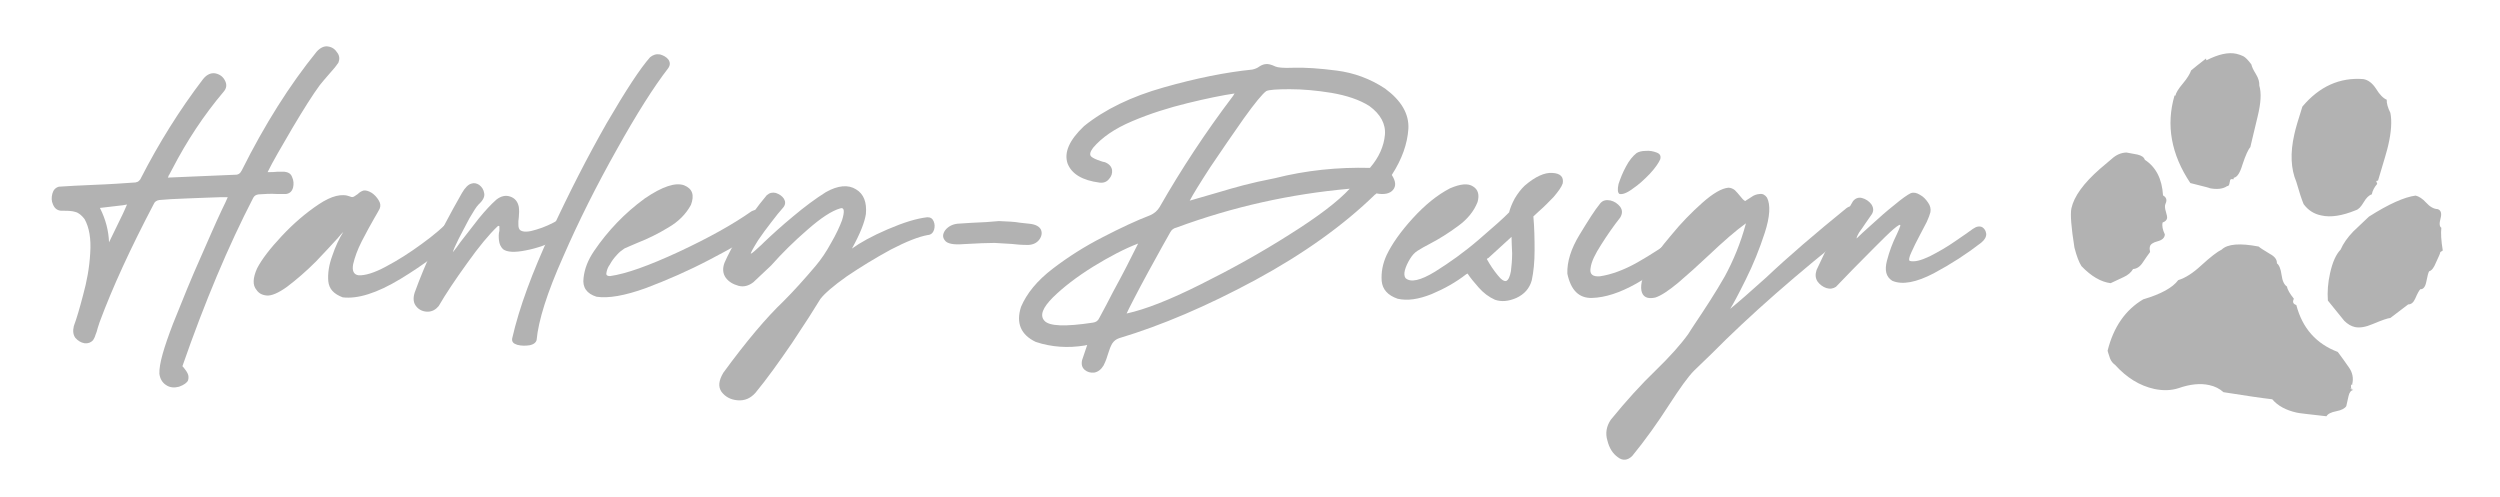
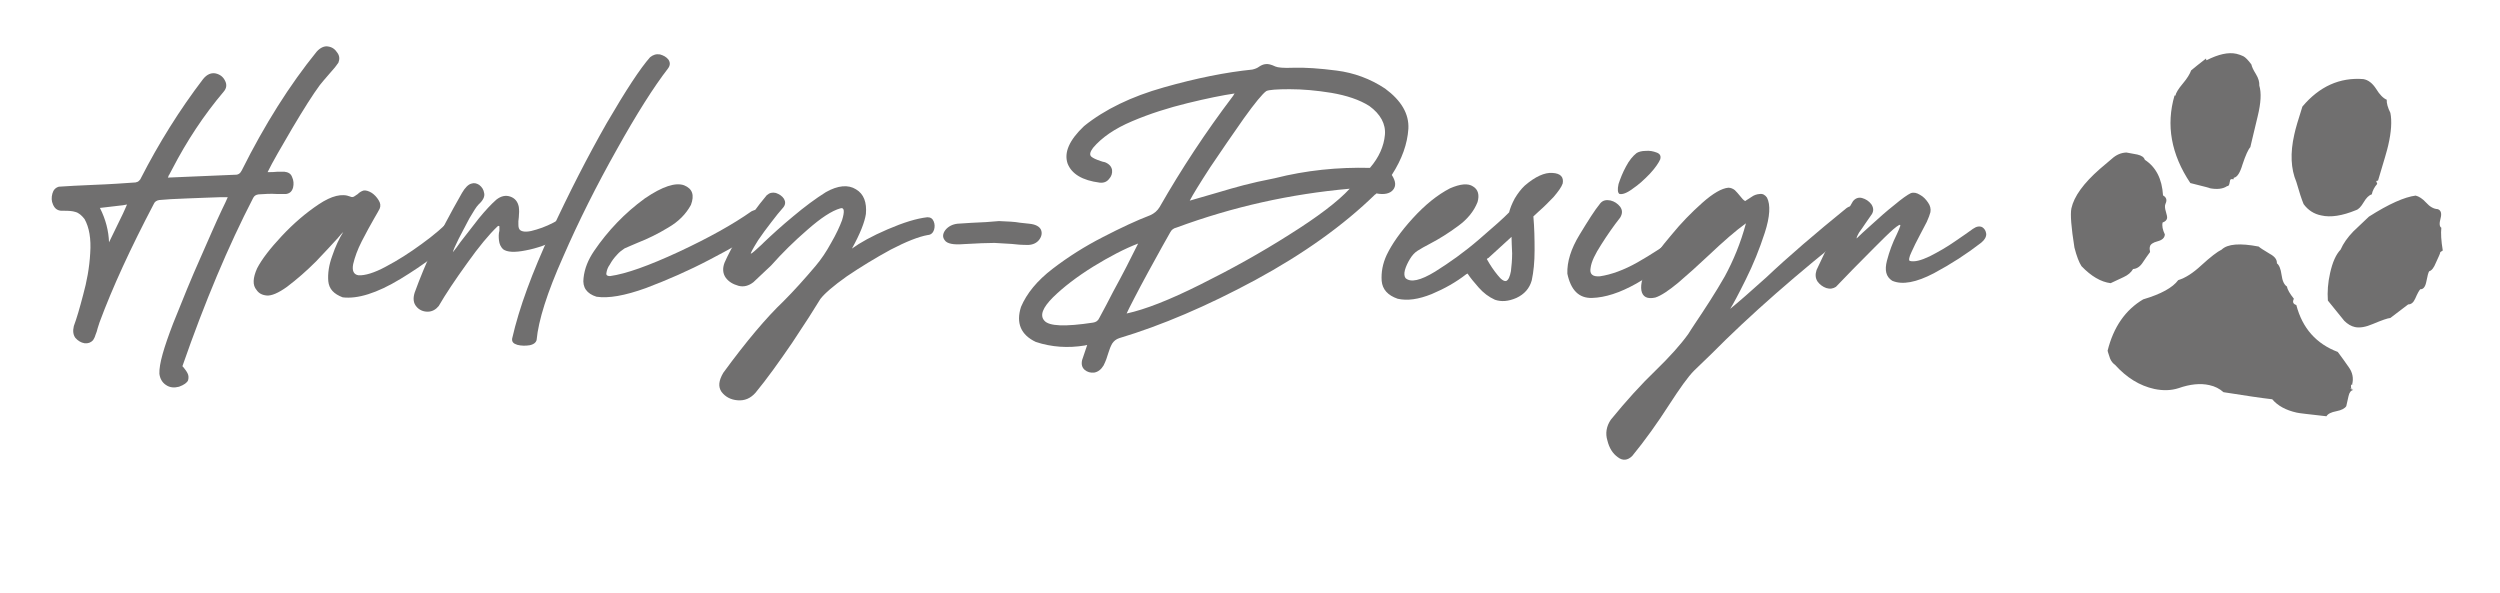
- <svg xmlns="http://www.w3.org/2000/svg" version="1.1" id="Ebene_1" x="0px" y="0px" viewBox="0 0 1236 245.3" style="enable-background:new 0 0 1236 245.3;" xml:space="preserve">
+ <svg xmlns="http://www.w3.org/2000/svg" version="1.1" id="Ebene_1" x="0px" y="0px" viewBox="0 0 1236 292.7" style="enable-background:new 0 0 1236 292.7;" xml:space="preserve">
  <style type="text/css">
- 	.st0{fill:#B2B2B2;}
+ 	.st0{fill:#706F6F;}
</style>
  <g>
    <path class="st0" d="M119.5,84.3c11.4-22.8,23.7-42.3,37.1-58.8c1.8-2,3.9-2.9,5.7-2.5c2,0.3,3.4,1.4,4.5,3.1   c1.1,1.5,1.2,3.2,0.5,4.9c-0.2,0.3-0.8,1.1-1.7,2.3l-3.2,3.7c-0.9,1.1-1.7,2-2.5,2.9s-1.4,1.7-1.8,2.2c-3.4,4.6-7.9,11.7-13.6,21.3   c-5.5,9.4-9.7,16.6-12.2,21.7c1.8,0,3.4,0,4.9-0.2h3.4c1.8,0.2,3.2,0.9,3.8,2.6c0.8,1.7,0.9,3.5,0.5,5.2c-0.5,1.8-1.5,2.9-3.4,3.2   h-4.8c-2.8-0.2-5.9,0-8.9,0.2c-1.2,0.2-2,0.6-2.6,1.7c-12.2,23.6-23.9,51.3-35,83.2c0,0.2,0.3,0.3,0.5,0.6c0.6,0.8,1.4,1.7,2,2.9   c0.6,1.1,0.6,2.3,0.3,3.5c-0.5,1.2-2,2.3-4.5,3.2c-2.3,0.6-4.5,0.5-6.5-0.9c-1.8-1.2-2.9-3.1-3.2-5.5c-0.2-4.8,2.2-12.9,6.8-24.9   c4.8-12,9.1-22.6,13.4-32.2c4.2-9.5,7.7-17.7,10.8-24.2c1.2-2.5,2.2-4.5,2.8-6h-3.8c-4.5,0.2-9.9,0.3-16.2,0.6   c-6.2,0.2-10.8,0.5-13.9,0.8c-1.2,0.2-2.2,0.8-2.6,1.8c-11.5,21.9-20.5,41.4-26.9,58.7c-0.3,0.8-0.5,1.7-0.9,2.8   c-0.3,1.2-0.6,2.3-1.1,3.4c-0.3,1.1-0.8,2-1.2,2.6c-1.1,1.2-2.5,1.7-4.2,1.5c-1.8-0.3-3.2-1.2-4.5-2.6c-1.1-1.5-1.4-3.4-0.8-5.9   c1.4-3.7,2.9-8.9,4.6-15.4c1.8-6.5,3.1-13.4,3.5-20.6c0.5-7.2-0.5-12.8-2.8-16.9c-1.4-1.8-2.9-3.1-4.5-3.5   c-1.5-0.5-3.4-0.6-5.4-0.6h-1.7c-2-0.2-3.2-1.2-4-3.1c-0.8-1.7-0.8-3.5-0.3-5.4c0.5-1.8,1.5-2.9,3.2-3.4c4.2-0.3,10-0.6,17.1-0.9   c8.2-0.3,15.1-0.8,20.8-1.2c0.8-0.2,1.2-0.3,1.7-0.8c0.3-0.3,0.8-0.8,0.9-1.2c8.9-17.4,19.2-33.9,30.8-49.1c2-2.5,4.2-3.2,6.2-2.8   c2.2,0.5,3.7,1.7,4.6,3.5c1.1,2,0.8,3.9-0.6,5.5C100.7,57,92.3,69.8,85.2,83.5l-1.7,3.2c-0.2,0-0.2,0.3-0.2,0.5   c-0.2,0.2-0.2,0.3-0.3,0.6l33.1-1.4C117.8,86.5,118.8,85.7,119.5,84.3z M53.9,119.8l6.9-14.2c0.6-1.5,1.4-2.9,2-4.5   c-1.4,0.3-2.6,0.5-4,0.6c-3.1,0.3-6.2,0.8-9.4,1.1C52.3,108.5,53.7,114.2,53.9,119.8z" />
-     <path class="st0" d="M162.3,139c-0.3-3.8,0.3-8,2-12.6c1.5-4.5,3.4-8.5,5.4-11.7c-0.6,0.6-1.5,1.5-2.6,2.9   c-2.8,3.1-6.5,7.1-10.9,11.7c-4.6,4.6-9.4,8.8-14.3,12.5c-4.3,3.1-7.7,4.5-10,4.3s-4-1.1-5.1-2.8c-2-2.3-1.8-5.9,0.3-10.6   c2.3-4.5,6.5-9.9,12.2-16c5.9-6.3,12-11.5,18.3-15.7s11.5-5.5,15.6-3.8c0.6,0.3,1.2,0.3,1.8,0l1.8-1.2c0.8-0.8,1.7-1.4,2.9-1.8   c1.1-0.2,2.5,0.2,4,1.1c1.4,0.9,2.6,2.2,3.5,3.7c0.9,1.4,1.1,2.8,0.5,4.2c-0.6,1.1-1.4,2.6-2.6,4.6c-2,3.4-4,7.2-6.2,11.4   c-2.2,4.3-3.5,8-4.3,11.4c-0.6,3.2,0.2,5.1,2.6,5.5c3.2,0.2,7.9-1.2,13.6-4.3c5.9-3.1,11.7-6.8,17.7-11.2c6-4.3,10.8-8.5,14.5-12.3   c1.5-1.5,3.1-2,4.6-1.7c1.4,0.3,2.3,1.2,2.6,2.9c0.2,1.5-0.8,3.5-2.9,5.9c-7.7,8-17.6,15.4-29.3,22.5c-11.7,7.1-21.3,10-28.6,9.1   C165,145.3,162.7,142.9,162.3,139z" />
+     <path class="st0" d="M162.3,139c-0.3-3.8,0.3-8,2-12.6c1.5-4.5,3.4-8.5,5.4-11.7c-0.6,0.6-1.5,1.5-2.6,2.9   c-2.8,3.1-6.5,7.1-10.9,11.7c-4.6,4.6-9.4,8.8-14.3,12.5c-4.3,3.1-7.7,4.5-10,4.3s-4-1.1-5.1-2.8c-2-2.3-1.8-5.9,0.3-10.6   c2.3-4.5,6.5-9.9,12.2-16c5.9-6.3,12-11.5,18.3-15.7s11.5-5.5,15.6-3.8c0.6,0.3,1.2,0.3,1.8,0l1.8-1.2c0.8-0.8,1.7-1.4,2.9-1.8   c1.1-0.2,2.5,0.2,4,1.1c1.4,0.9,2.6,2.2,3.5,3.7c0.9,1.4,1.1,2.8,0.5,4.2c-0.6,1.1-1.4,2.6-2.6,4.6c-2,3.4-4,7.2-6.2,11.4   c-2.2,4.3-3.5,8-4.3,11.4c-0.6,3.2,0.2,5.1,2.6,5.5c3.2,0.2,7.9-1.2,13.6-4.3c5.9-3.1,11.7-6.8,17.7-11.2c6-4.3,10.8-8.5,14.5-12.3   c1.5-1.5,3.1-2,4.6-1.7c1.4,0.3,2.3,1.2,2.6,2.9c0.2,1.5-0.8,3.5-2.9,5.9c-7.7,8-17.6,15.4-29.3,22.5s-21.3,10-28.6,9.1   C165,145.3,162.7,142.9,162.3,139z" />
    <path class="st0" d="M211.4,154.1c-2.2,0-4.2-0.9-5.5-2.5c-1.5-1.7-1.8-4-0.9-6.9c2.6-7.2,5.7-14.6,9.1-22   c3.4-7.5,8.2-16.6,14.3-27.3c1.5-2.6,3.1-4.2,4.6-4.6c1.4-0.5,2.6-0.2,3.9,0.6c1.4,1.1,2.2,2.3,2.5,4.2c0.3,1.7-0.6,3.5-2.8,5.5   c-1.1,1.1-2.5,3.4-4.5,6.8c-1.8,3.5-3.7,6.9-5.4,10.3s-2.6,5.5-2.8,6.5c1.2-1.5,2.5-3.2,3.8-5.1c2.9-3.8,6-7.7,9.1-11.7   c3.2-3.9,6-6.9,8.6-9.2c2.3-1.8,4.6-2.3,6.9-1.5s3.7,2.5,4.2,5.1c0.2,1.5,0.2,3.2,0,5.1c-0.2,1.4-0.3,2.6-0.2,3.9   c0,1.1,0.3,2,0.9,2.5c1.5,1.1,4.3,0.9,8-0.3c3.8-1.1,7.5-2.8,11.1-4.9c1.4-0.8,2.5-0.6,3.2,0.5c0.9,1.2,1.2,2.6,0.9,4.3   c-0.3,1.7-1.5,3.2-3.7,4.5c-5.7,2.9-11.4,4.9-16.8,5.9c-5.5,1.1-9.2,0.9-11.2-0.6c-1.2-1.2-1.8-2.6-2-4.3c-0.2-1.8-0.2-3.4,0.2-4.8   v-2.2c-0.2-0.3-0.5-0.3-0.9,0c-4.2,4-9.2,10-15.1,18.3c-5.9,8.2-10.6,15.2-14,21.1C215.5,153,213.7,154.1,211.4,154.1z" />
    <path class="st0" d="M326.3,26.9c1.7,0.5,3.1,1.2,4.2,2.6c0.9,1.4,0.9,2.8-0.2,4.3c-7.1,9.2-15.6,22.6-25.4,40.2   c-9.9,17.6-18.8,35.3-26.5,53c-7.9,17.7-12.2,31.4-13.1,41.1c-0.3,1.2-1.4,2.2-3.5,2.6c-2,0.3-4,0.3-6-0.2c-2-0.6-2.8-1.5-2.6-3.1   c3.5-15.4,10-32.8,19.1-52.5s18.3-37.6,27.7-54.1c9.5-16.3,16.6-27.1,21.4-32.5C322.9,27.1,324.4,26.6,326.3,26.9z" />
    <path class="st0" d="M288.5,137.5c0.5-4.8,2.3-9.1,5.2-13.4c6.8-10,15.2-18.8,25.1-26c8.8-6,15.2-8,19.4-6.5   c4.2,1.7,5.2,4.9,3.4,9.7c-2.5,4.6-6.2,8.3-11.2,11.2c-5.1,3.1-10,5.5-15.1,7.5c-2.3,0.9-4.5,2-6.5,2.8c-1.2,0.8-2.6,1.8-3.8,3.2   c-1.4,1.5-2.6,3.1-3.5,4.8c-1.1,1.5-1.5,2.9-1.7,4.2c-0.2,1.1,0.5,1.5,1.8,1.5c7.9-1.1,19.1-5.1,34-12c14.8-6.9,26.8-13.6,35.9-20   c2.2-1.1,4-1.1,5.5-0.2c1.5,0.8,2.3,2.3,2.3,4.2c-0.2,2-1.7,4-4.6,6.2c-5.4,3.7-13.4,8.2-23.9,13.7c-10.3,5.4-20.8,10-31.4,14   c-10.5,3.8-18.6,5.2-24.5,4.3C290.1,145.2,287.9,142.1,288.5,137.5z" />
    <path class="st0" d="M410.9,120.1c2.5-4.3,4.3-8.2,5.4-11.2c1.4-4.5,1.1-6.5-0.8-5.9c-4.3,1.2-9.7,4.8-16.2,10.5   c-6.6,5.7-12.6,11.6-18,17.7l-8.8,8.3c-2.3,1.8-4.8,2.5-7.4,1.8c-2.8-0.8-4.8-2-6.3-4c-1.4-2-1.7-4.5-0.6-7.4   c1.5-3.5,4.2-8.6,8-15.2s8.2-12.6,12.9-18.2c1.4-1.2,2.8-1.5,4.5-1.1c1.7,0.6,3.1,1.5,4,2.9c0.8,1.4,0.8,2.8-0.3,4.2   c-1.8,2-3.8,4.5-6,7.4c-2.3,2.9-4.5,6-6.5,8.9c-2.8,4.5-4,6.8-3.5,6.6c0.6-0.2,2.3-1.7,5.4-4.6l0.9-0.9c4-3.8,8.8-8.2,14.5-12.9   c5.7-4.8,11.1-8.8,16.2-12c6-3.4,11.1-3.8,14.9-1.4c3.9,2.3,5.4,6.5,4.9,12.2c-0.6,4-2.8,9.7-6.9,17.1c4-2.9,9.9-6.2,17.6-9.5   c7.9-3.4,14.3-5.4,19.7-6c1.5,0,2.5,0.6,3.1,2s0.6,2.8,0.2,4.2c-0.5,1.5-1.5,2.5-3.1,2.6c-4.5,0.8-10.6,3.2-18.3,7.2   c-7.7,4.2-14.9,8.6-21.7,13.2c-6.8,4.8-11.1,8.6-13.1,11.2c-2.9,4.8-7.5,12-13.9,21.6c-6.5,9.5-12.5,17.9-18.2,24.8   c-2.5,2.8-5.4,4-8.9,3.7c-3.4-0.3-6-1.7-7.9-4.2c-1.7-2.5-1.4-5.5,0.9-9.4c11.4-15.6,21.3-27.3,29.7-35.3   c5.1-5.1,10.5-11.1,16-17.6C406,128.2,408.5,124.5,410.9,120.1z" />
    <path class="st0" d="M467.1,118.8c-1.2-1.5-1.1-3.2,0.3-5.1c1.4-1.7,3.4-2.8,6-3.1c4.5-0.3,9.2-0.6,14.2-0.8l6.3-0.5   c4.3,0.2,7.7,0.3,10.3,0.8l4.6,0.5c3.2,0.3,5.2,1.4,5.9,3.1c0.6,1.5,0.3,3.2-0.9,4.8s-3.1,2.5-5.4,2.6c-3.2,0-6-0.2-8.2-0.5   l-8.5-0.5c-3.4,0-8.5,0.2-15.4,0.6C471.5,121.1,468.2,120.5,467.1,118.8z" />
    <path class="st0" d="M680.3,95.9l-0.5,0.3c-15.6,15.2-35.3,29.3-59.1,42.2c-23.9,12.9-46.4,22.5-67.4,28.8   c-1.5,0.5-2.6,1.4-3.4,2.6c-0.8,1.4-1.4,2.9-2,4.9c-0.5,1.8-1.2,3.8-2.3,6c-1.2,2-2.8,3.2-4.6,3.5c-1.8,0.2-3.4-0.2-4.8-1.4   c-1.2-1.1-1.7-2.6-1.2-4.8l2.5-7.4c-0.3,0-0.6,0-1.1,0.2c-8.5,1.4-16.5,0.8-24.2-1.7c-7.5-3.5-10-9.4-7.4-17.4   c2.8-6.6,7.9-12.9,15.6-18.8c7.7-5.9,15.9-11.1,24.9-15.7c8.9-4.6,16.6-8.2,23.4-10.8c2-0.9,3.5-2.2,4.6-4   c10.8-18.9,22.8-37.1,36.2-54.8c0.2-0.2,0.3-0.5,0.5-0.8c0.2-0.2,0.2-0.5,0.5-0.6c-6.2,0.9-14,2.5-23.4,4.8s-18.6,5.2-27.3,8.9   c-8.8,3.7-15.2,8.2-19.4,13.2c-1.5,2-1.8,3.4-0.9,4.3c0.9,0.8,2.5,1.5,4.6,2.2c0.6,0.2,1.4,0.5,2.2,0.6c2.2,0.9,3.2,2.2,3.5,3.8   c0.2,1.7-0.3,3.2-1.5,4.5c-1.1,1.4-2.6,2-4.6,1.8c-8.6-1.1-13.9-4.3-15.9-9.5c-1.8-5.4,0.8-11.5,8.2-18.5   c10.2-8.2,23.4-14.6,39.4-19.1c16.2-4.6,30.8-7.5,43.7-8.8c1.4-0.3,2.6-0.8,3.5-1.5c0.9-0.6,2-1.1,3.1-1.2c1.2-0.2,2.8,0.2,4.9,1.2   c1.1,0.5,4,0.8,8.6,0.6c6-0.2,13.2,0.3,21.7,1.4c8.5,1.1,16.5,4,23.9,8.9c8,5.9,11.9,12.5,11.5,19.9c-0.5,7.4-3.1,14.9-8.2,22.8   c2,3.1,2.2,5.5,0.6,7.4c-1.5,1.8-4.3,2.5-8.3,1.7C680.4,95.9,680.4,95.9,680.3,95.9z M540.4,159.5c1.4-0.2,2.5-0.9,3.1-2.3   c2.3-4.2,4.6-8.6,6.9-13.1c4.5-8.2,8.5-16,12.3-23.7c-6.8,2.6-14.2,6.5-22.2,11.4c-8.2,5.1-14.8,10.2-19.9,15.2   c-5.1,5.1-6.6,8.9-4.3,11.5C518.6,161.3,526.6,161.6,540.4,159.5z M593.4,140.7c15.1-7.5,29.9-15.7,43.9-24.6   c14.2-8.9,24.2-16.5,30-22.8c-29.3,2.6-57.7,8.9-85.6,19.2c-1.4,0.3-2.5,1.1-3.1,2.3l-4,7.1c-2.2,3.9-4.5,8.2-7.1,12.9   c-2.6,4.8-4.8,8.9-6.8,12.8c-2,3.8-3.2,6.3-3.7,7.4C566.2,153,578.2,148.3,593.4,140.7z M602.7,95c3.9-1.2,7.9-2.3,12-3.4   c4.2-1.1,9.4-2.3,15.6-3.5c15.4-3.9,31.1-5.5,47-5.1c4.5-5.2,6.9-10.8,7.4-16.3c0.5-5.4-2.2-10.3-7.7-14.3   c-4.9-3.1-11.2-5.2-18.8-6.5c-7.4-1.2-14.3-1.8-20.6-1.8s-10.2,0.3-11.5,0.9c-1.8,1.2-5.7,5.9-11.2,13.6   c-5.5,7.9-11.1,15.9-16.5,24c-5.4,8.3-8.8,13.9-10.2,16.6C593.7,97.6,598.5,96.2,602.7,95z" />
-     <path class="st0" d="M749.7,147.3c-3.9,1.7-7.4,2-10.6,0.9c-3.1-1.4-5.7-3.4-8-6s-4.2-4.9-5.5-6.9h-0.2c0,0-0.2,0-0.2,0.2H725   c-5.1,4-10.8,7.2-17.2,9.9c-6.5,2.6-12,3.4-16.8,2.3c-4.9-1.7-7.5-4.6-7.9-8.8c-0.3-4.3,0.5-8.6,2.5-12.9c2.6-5.4,6.8-11.4,12.8-18   c6.2-6.8,12.3-11.7,18.5-14.9c5.1-2.2,8.9-2.6,11.4-0.9c2.5,1.5,3.2,4.2,2.2,7.7c-1.8,4.6-5.1,8.6-9.7,11.9   c-4.6,3.4-9.2,6.3-14,8.8c-2.3,1.2-4.3,2.3-6,3.4c-1.4,0.9-2.6,2.2-3.7,4c-1.1,1.8-2,3.7-2.5,5.5s-0.3,3.2,0.3,4   c2.5,2.3,7.4,1.2,14.6-3.2c7.2-4.5,14.5-9.7,21.7-15.9c7.2-6.2,12.2-10.6,14.9-13.4c0.5-2,1.4-4.3,2.8-6.9c1.5-2.5,3.1-4.6,4.9-6.3   c5.2-4.5,9.9-6.6,13.7-6.3c4,0.2,5.7,2,5.1,5.2c-0.6,1.8-2.2,4-4.6,6.8c-2.5,2.6-4.8,4.9-7.1,6.9c-1.5,1.4-2.5,2.3-2.8,2.6   c0.5,5.5,0.6,11.1,0.6,16.8c0,5.7-0.5,10.6-1.4,14.8C756.2,142.6,753.6,145.5,749.7,147.3z M740.5,136.1c1.7,2.2,3.2,3.1,4.2,2.8   c1.1-0.5,1.8-2.2,2.3-4.8c0.3-2.6,0.6-5.5,0.6-8.8c-0.2-3.1-0.2-5.9-0.3-8.2c-4,3.7-7.9,7.2-11.5,10.5h-0.2   c-0.2,0.2-0.3,0.3-0.5,0.5C736.8,131.2,738.6,133.8,740.5,136.1z" />
-     <path class="st0" d="M796.2,99.1c2,0.5,3.5,1.5,4.8,3.1c1.2,1.7,1.2,3.4,0,5.4c-3.4,4.3-6.5,8.8-9.4,13.4   c-2.9,4.5-4.8,8.3-5.2,11.4c-0.6,3.1,0.9,4.5,4.6,4.2c5.5-0.8,11.9-3.1,18.6-6.9s12.9-7.9,18.6-12c5.7-4.2,9.5-7.2,11.7-8.9   c0.6-0.5,0.9-0.8,1.1-0.9c1.2-0.8,2.5-1.1,3.5-0.6c1.2,0.5,1.8,1.2,2.2,2.5s-0.3,2.5-1.7,4c-2.5,2.3-6.9,6.2-13.7,11.5   s-14.2,10.3-22.3,14.9c-8.2,4.6-15.4,6.9-21.9,7.1s-10.5-3.9-12.2-12c-0.2-5.9,1.8-12.3,6-19.2c4.2-6.9,7.5-12.2,10.3-15.6   C792.5,99,794.1,98.7,796.2,99.1z M803.9,82.3c1.5-2.9,3.4-5.2,5.2-6.6c0.9-0.6,2.5-1.1,4.5-1.1c2-0.2,3.8,0.2,5.4,0.8   c1.7,0.6,2.3,1.7,1.8,3.4c-0.8,1.8-2.5,4.3-5.1,7.1c-2.8,2.9-5.5,5.4-8.5,7.4c-2.9,2.2-5.1,2.9-6.5,2.6c-0.9-0.5-1.1-2.2-0.5-4.9   C801.1,88.3,802.2,85.4,803.9,82.3z" />
-     <path class="st0" d="M799.8,226c-2.5-1.8-4.2-4.5-5.1-8.2c-1.1-3.5-0.5-7.1,1.7-10.3c7.5-9.2,14.9-17.4,22.3-24.5   c6.8-6.6,12.2-12.6,16-17.9c0.9-1.5,2-3.1,2.9-4.5c5.5-8.2,10.6-16,15.1-23.9c4.3-7.9,7.9-16.6,10.5-26.3   c-4.9,3.5-11.1,8.9-18.5,15.9c-5.2,4.9-10.2,9.4-14.9,13.4c-4.8,4-8.6,6.5-11.4,7.4c-4,0.9-6.3-0.3-6.9-3.5   c-0.5-3.2,0.6-7.2,3.4-12c2.5-4.3,6.3-9.4,11.4-15.4c4.9-6,10-11.2,15.4-16c5.2-4.6,9.5-7.1,12.8-7.4c1.2,0,2.3,0.5,3.2,1.2   c0.9,0.9,1.7,1.8,2.5,2.8c0.9,1.2,1.8,2.2,2.6,2.6c0.2,0,0.2-0.2,0.3-0.2l2.8-1.8c1.2-0.9,2.6-1.4,4.2-1.5c1.4-0.2,2.6,0.5,3.5,1.8   c1.8,3.5,1.5,9.4-1.1,17.4s-5.7,15.7-9.4,23.1c-3.7,7.5-6.3,12.3-7.7,14.5c4.2-3.4,10-8.5,17.9-15.6c10.9-10.3,24.2-21.7,39.6-34.2   c1.7-1.2,3.1-1.2,4.3,0c1.2,1.2,1.8,2.9,1.8,4.9c0.2,2.2-0.8,4-2.6,5.5c-27.9,22-51.3,42.5-70.2,61.6l-8.6,8.3   c-3.1,3.1-7.1,8.8-12.3,16.8c-5.9,9.2-12,17.7-18.3,25.4C804.7,227.7,802.2,227.9,799.8,226z" />
+     <path class="st0" d="M749.7,147.3c-3.9,1.7-7.4,2-10.6,0.9c-3.1-1.4-5.7-3.4-8-6s-4.2-4.9-5.5-6.9h-0.2c0,0-0.2,0-0.2,0.2H725   c-5.1,4-10.8,7.2-17.2,9.9c-6.5,2.6-12,3.4-16.8,2.3c-4.9-1.7-7.5-4.6-7.9-8.8c-0.3-4.3,0.5-8.6,2.5-12.9c2.6-5.4,6.8-11.4,12.8-18   c6.2-6.8,12.3-11.7,18.5-14.9c5.1-2.2,8.9-2.6,11.4-0.9c2.5,1.5,3.2,4.2,2.2,7.7c-1.8,4.6-5.1,8.6-9.7,11.9   c-4.6,3.4-9.2,6.3-14,8.8c-2.3,1.2-4.3,2.3-6,3.4c-1.4,0.9-2.6,2.2-3.7,4c-1.1,1.8-2,3.7-2.5,5.5s-0.3,3.2,0.3,4   c2.5,2.3,7.4,1.2,14.6-3.2c7.2-4.5,14.5-9.7,21.7-15.9c7.2-6.2,12.2-10.6,14.9-13.4c0.5-2,1.4-4.3,2.8-6.9c1.5-2.5,3.1-4.6,4.9-6.3   c5.2-4.5,9.9-6.6,13.7-6.3c4,0.2,5.7,2,5.1,5.2c-0.6,1.8-2.2,4-4.6,6.8c-2.5,2.6-4.8,4.9-7.1,6.9c-1.5,1.4-2.5,2.3-2.8,2.6   c0.5,5.5,0.6,11.1,0.6,16.8s-0.5,10.6-1.4,14.8C756.2,142.6,753.6,145.5,749.7,147.3z M740.5,136.1c1.7,2.2,3.2,3.1,4.2,2.8   c1.1-0.5,1.8-2.2,2.3-4.8c0.3-2.6,0.6-5.5,0.6-8.8c-0.2-3.1-0.2-5.9-0.3-8.2c-4,3.7-7.9,7.2-11.5,10.5h-0.2   c-0.2,0.2-0.3,0.3-0.5,0.5C736.8,131.2,738.6,133.8,740.5,136.1z" />
+     <path class="st0" d="M796.2,99.1c2,0.5,3.5,1.5,4.8,3.1c1.2,1.7,1.2,3.4,0,5.4c-3.4,4.3-6.5,8.8-9.4,13.4   c-2.9,4.5-4.8,8.3-5.2,11.4c-0.6,3.1,0.9,4.5,4.6,4.2c5.5-0.8,11.9-3.1,18.6-6.9s12.9-7.9,18.6-12c5.7-4.2,9.5-7.2,11.7-8.9   c0.6-0.5,0.9-0.8,1.1-0.9c1.2-0.8,2.5-1.1,3.5-0.6c1.2,0.5,1.8,1.2,2.2,2.5s-0.3,2.5-1.7,4c-2.5,2.3-6.9,6.2-13.7,11.5   c-6.8,5.3-14.2,10.3-22.3,14.9c-8.2,4.6-15.4,6.9-21.9,7.1s-10.5-3.9-12.2-12c-0.2-5.9,1.8-12.3,6-19.2c4.2-6.9,7.5-12.2,10.3-15.6   C792.5,99,794.1,98.7,796.2,99.1z M803.9,82.3c1.5-2.9,3.4-5.2,5.2-6.6c0.9-0.6,2.5-1.1,4.5-1.1c2-0.2,3.8,0.2,5.4,0.8   c1.7,0.6,2.3,1.7,1.8,3.4c-0.8,1.8-2.5,4.3-5.1,7.1c-2.8,2.9-5.5,5.4-8.5,7.4c-2.9,2.2-5.1,2.9-6.5,2.6c-0.9-0.5-1.1-2.2-0.5-4.9   C801.1,88.3,802.2,85.4,803.9,82.3z" />
+     <path class="st0" d="M799.8,226c-2.5-1.8-4.2-4.5-5.1-8.2c-1.1-3.5-0.5-7.1,1.7-10.3c7.5-9.2,14.9-17.4,22.3-24.5   c6.8-6.6,12.2-12.6,16-17.9c0.9-1.5,2-3.1,2.9-4.5c5.5-8.2,10.6-16,15.1-23.9c4.3-7.9,7.9-16.6,10.5-26.3   c-4.9,3.5-11.1,8.9-18.5,15.9c-5.2,4.9-10.2,9.4-14.9,13.4c-4.8,4-8.6,6.5-11.4,7.4c-4,0.9-6.3-0.3-6.9-3.5   c-0.5-3.2,0.6-7.2,3.4-12c2.5-4.3,6.3-9.4,11.4-15.4c4.9-6,10-11.2,15.4-16c5.2-4.6,9.5-7.1,12.8-7.4c1.2,0,2.3,0.5,3.2,1.2   c0.9,0.9,1.7,1.8,2.5,2.8c0.9,1.2,1.8,2.2,2.6,2.6c0.2,0,0.2-0.2,0.3-0.2l2.8-1.8c1.2-0.9,2.6-1.4,4.2-1.5c1.4-0.2,2.6,0.5,3.5,1.8   c1.8,3.5,1.5,9.4-1.1,17.4s-5.7,15.7-9.4,23.1c-3.7,7.5-6.3,12.3-7.7,14.5c4.2-3.4,10-8.5,17.9-15.6c10.9-10.3,24.2-21.7,39.6-34.2   c1.7-1.2,3.1-1.2,4.3,0s1.8,2.9,1.8,4.9c0.2,2.2-0.8,4-2.6,5.5c-27.9,22-51.3,42.5-70.2,61.6l-8.6,8.3c-3.1,3.1-7.1,8.8-12.3,16.8   c-5.9,9.2-12,17.7-18.3,25.4C804.7,227.7,802.2,227.9,799.8,226z" />
    <path class="st0" d="M920.6,97.9c1.8,0.5,3.4,1.5,4.6,3.1c1.1,1.7,1.2,3.2,0.3,4.8c-1.1,1.5-2.2,3.2-3.2,4.6   c-1.2,1.8-2.3,3.4-3.2,4.6c-0.8,1.4-1.2,2.3-1.2,2.9c1.5-1.5,4-3.8,7.7-7.1c3.5-3.2,7.2-6.5,10.9-9.4c3.7-3.1,6.5-5.1,8.2-5.9   c1.4-0.5,2.9-0.2,4.5,0.8c1.7,0.9,2.9,2.2,4,3.8c1.1,1.5,1.5,3.2,1.2,4.8c-0.3,1.2-0.9,2.8-1.8,4.8l-3.4,6.5   c-1.7,3.2-3.1,6-4.2,8.5c-1.2,2.5-1.4,4-0.8,4.3c2.3,0.6,5.5-0.2,9.9-2.3c4.3-2.2,8.5-4.6,12.5-7.4c4.2-2.8,6.9-4.8,8.6-6   c0,0,0.2-0.2,0.3-0.2c1.7-1.2,3.2-1.4,4.5-0.8c1.2,0.8,1.8,1.8,2,3.4c0,1.5-0.8,2.9-2.5,4.3c-7.1,5.5-14.8,10.5-23.4,15.1   c-8.6,4.5-15.6,5.9-20.6,3.7c-3.1-2-3.8-5.2-2.6-9.9c1.2-4.6,2.8-8.9,4.8-12.9c0.8-1.7,1.4-3.1,1.8-4.3c0.2-1.1-0.9-0.5-3.5,1.7   c-2.5,2.2-5.5,5.2-9.2,8.9L916,133.2c-4,4.2-6.8,7.1-8.3,8.6c-1.4,0.9-2.9,1.2-4.8,0.6c-1.7-0.6-3.2-1.7-4.3-3.2   c-1.1-1.7-1.2-3.5-0.5-5.7c4.8-10.6,10.8-21.9,18-34C917.2,98.1,918.8,97.4,920.6,97.9z" />
  </g>
  <g>
    <path class="st0" d="M1029.1,131.6c-1.2-1.8-2.4-4.9-3.5-9.2c-1.6-10-2.1-16.5-1.5-19.4c1.3-5.9,6-12.4,14.1-19.5   c0.3-0.2,2.3-1.9,5.9-5c2.2-2,4.6-3,7.2-3.1c-0.1,0,1.7,0.3,5.4,1c2.1,0.5,3.3,1.3,3.7,2.6c5.5,3.6,8.5,9.4,9,17.6   c1.7,1,2.1,2.3,1.2,4.2c-0.4,0.9-0.3,2.2,0.2,3.8c0.5,1.6,0.7,2.7,0.6,3.3c-0.2,1-1,1.7-2.2,2.1c-0.4,1.6,0,3.6,1.1,5.9   c-0.1,1.7-1.3,2.8-3.6,3.4c-2.3,0.6-3.6,1.5-3.8,2.7c-0.2,0.7-0.1,1.6,0.1,2.6c-1.3,1.7-2.4,3.4-3.5,5c-1.3,2.1-3,3.3-4.9,3.4   c-1,1.7-2.5,3-4.7,4s-4.3,2-6.4,3C1038.7,139.4,1033.9,136.6,1029.1,131.6z M1042,173.4c2.9-11.7,8.8-20.2,17.6-25.4   c8.8-2.6,14.6-5.8,17.3-9.5c3.6-1.1,7.3-3.5,11.3-7.2c4.7-4.3,8.1-6.9,10.2-7.9c2.9-2.8,9-3.3,18.3-1.5c0.5,0.5,2.3,1.7,5.5,3.6   c2.4,1.3,3.6,2.8,3.5,4.7c1.1,0.8,1.9,2.7,2.3,5.7s1.3,4.9,2.7,5.8c0.2,1.5,1.4,3.5,3.4,6c-0.8,1.6-0.4,2.6,1.2,3.1   c3,11.5,9.9,19.2,20.5,23.2c1.8,2.4,3.6,4.9,5.4,7.5c1.9,2.6,2.5,5.5,1.7,8.6l1.2,0.3c-0.4-0.2-0.9-0.3-1.7-0.2   c-0.1,0.4-0.1,1,0,1.7l1.2,0.3c-0.4-0.2-1-0.2-1.7,0l1.6,0.6c-1.2,0.2-2,1.2-2.4,3.1l-1.1,4.9c-0.7,1.1-2.3,2-4.9,2.5   s-4.2,1.3-4.9,2.5c-8.7-1-13.6-1.5-14.7-1.8c-5.4-1.2-9.4-3.4-12.1-6.6c-5.3-0.6-13.4-1.8-24.1-3.5c-1.9-1.7-4.2-2.9-7-3.5   c-4.4-1-9.5-0.5-15.2,1.5c-3.7,1.2-7.7,1.3-12,0.4c-7.3-1.6-13.7-5.6-19.4-11.9c-1-0.7-1.9-1.7-2.5-3.2   C1042.4,174.8,1042,173.6,1042,173.4z M1082.9,90.5c-9.5-14.2-12.1-28.7-7.8-43.3l0.4,0.1c0.3-1.4,1.5-3.4,3.7-6s3.5-4.8,4.1-6.5   c1.6-1.4,4.1-3.3,7.4-5.9c-0.1,0.3,0,0.6,0.2,0.9c5.9-3,10.8-4.1,14.8-3.2c1.2,0.3,2.4,0.7,3.4,1.2s2.4,1.9,4,4.1   c0.2,1.1,0.9,2.6,2.2,4.7c1.3,2.1,1.8,4,1.7,5.7c1.1,3.6,0.8,8.6-0.8,15.2c-2.6,10.8-3.8,15.9-3.6,15.2c-1.1,1.2-2.4,4.1-3.9,8.6   c-1.2,4.1-2.6,6.3-4.3,6.6l-0.2,0.8c-0.8-0.3-1.3-0.2-1.6,0.3l-0.4,1.9c-0.2,0.8-0.6,1.2-1.1,1.1c-2,1.4-5,1.8-8.9,1   C1093.6,93.2,1090.5,92.4,1082.9,90.5z M1138.9,100.9c-1-2.4-2.2-6.1-3.6-11c-2.7-6.4-3.1-14.2-1-23.4c0.6-2.9,2-7.5,4-13.8   c8.4-10,18.5-14.5,30.1-13.6c2.5,0.4,4.6,2.1,6.4,4.9c1.7,2.8,3.5,4.6,5.2,5.3c-0.1,1.7,0.5,3.9,1.8,6.5c0.8,3.9,0.5,9.4-1.1,16.2   c-0.4,1.9-2.1,7.7-5,17.3c-0.1,0-0.4,0-0.9,0.2l0.5,1.4c-1.4,1.6-2.3,3.3-2.7,5.2c-1.4,0.4-2.7,1.7-4,3.9c-1.3,2.2-2.5,3.5-3.8,3.9   c-6.8,2.8-12.6,3.7-17.2,2.6C1144,105.8,1141.1,103.9,1138.9,100.9z M1150.9,148.6c-0.3-4.3,0-8.8,1.1-13.6   c1.2-5.4,2.9-9.2,5.2-11.6c1.3-3,3.4-6,6.3-9c2.6-2.4,5.1-4.9,7.7-7.3c9.9-6.3,17.6-9.7,23.1-10.4c1.6,0.4,3.4,1.5,5.2,3.5   c1.8,2,3.7,3.1,5.7,3.2c1.6,0.5,2.1,2.1,1.4,4.6c-0.7,2.6-0.5,4.1,0.4,4.6c-0.3,2.7-0.1,6.4,0.7,11.2c0,0.1-0.3,0.3-0.7,0.5   c-0.4,0.2-0.6,0.4-0.6,0.7c0,0.3-0.7,1.9-2.1,4.9c-1,2.5-2.1,3.9-3.3,4.2c-0.4,0.5-0.9,2.3-1.5,5.5c-0.5,2.3-1.5,3.5-2.9,3.4   c-0.5,0.5-1.4,2-2.5,4.6c-0.9,2-2,2.9-3.5,2.9c-2.1,1.6-5,3.8-8.8,6.7c-1.3,0.1-4.2,1.1-8.7,3c-3.5,1.5-6.4,2-8.8,1.5   c-1.9-0.4-3.7-1.5-5.3-3.1L1150.9,148.6z" />
  </g>
</svg>
